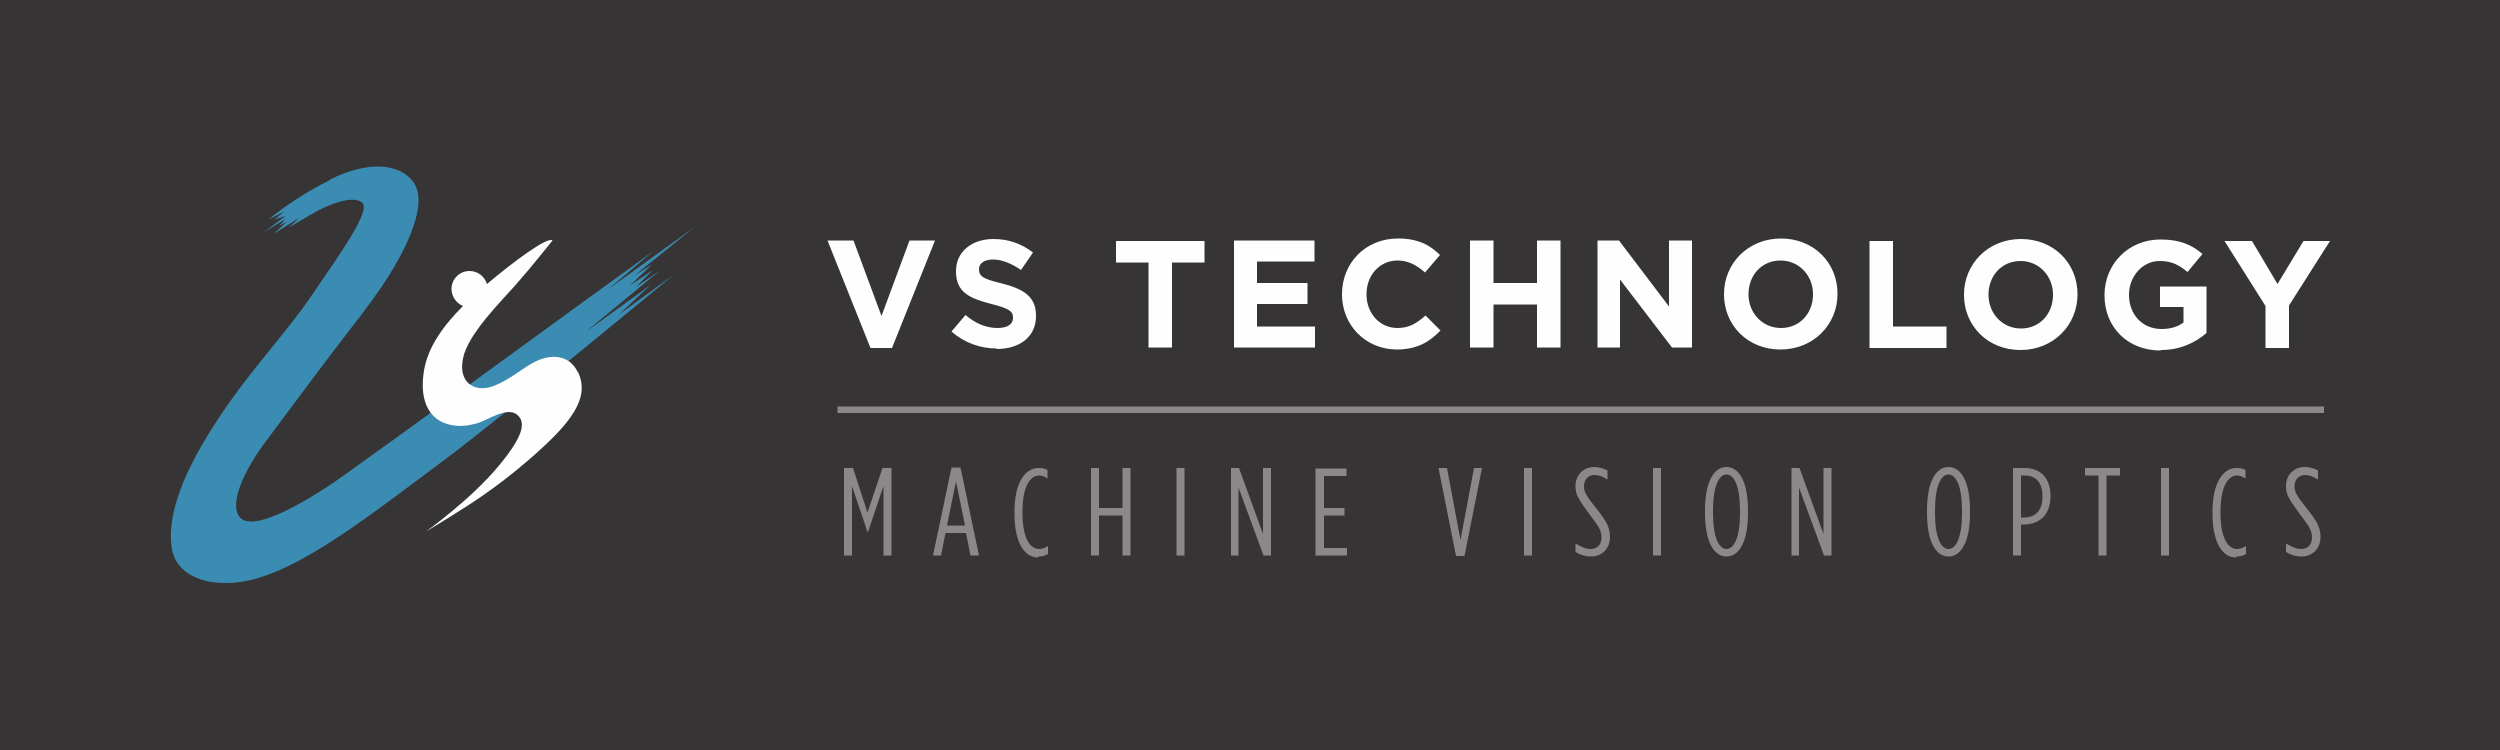
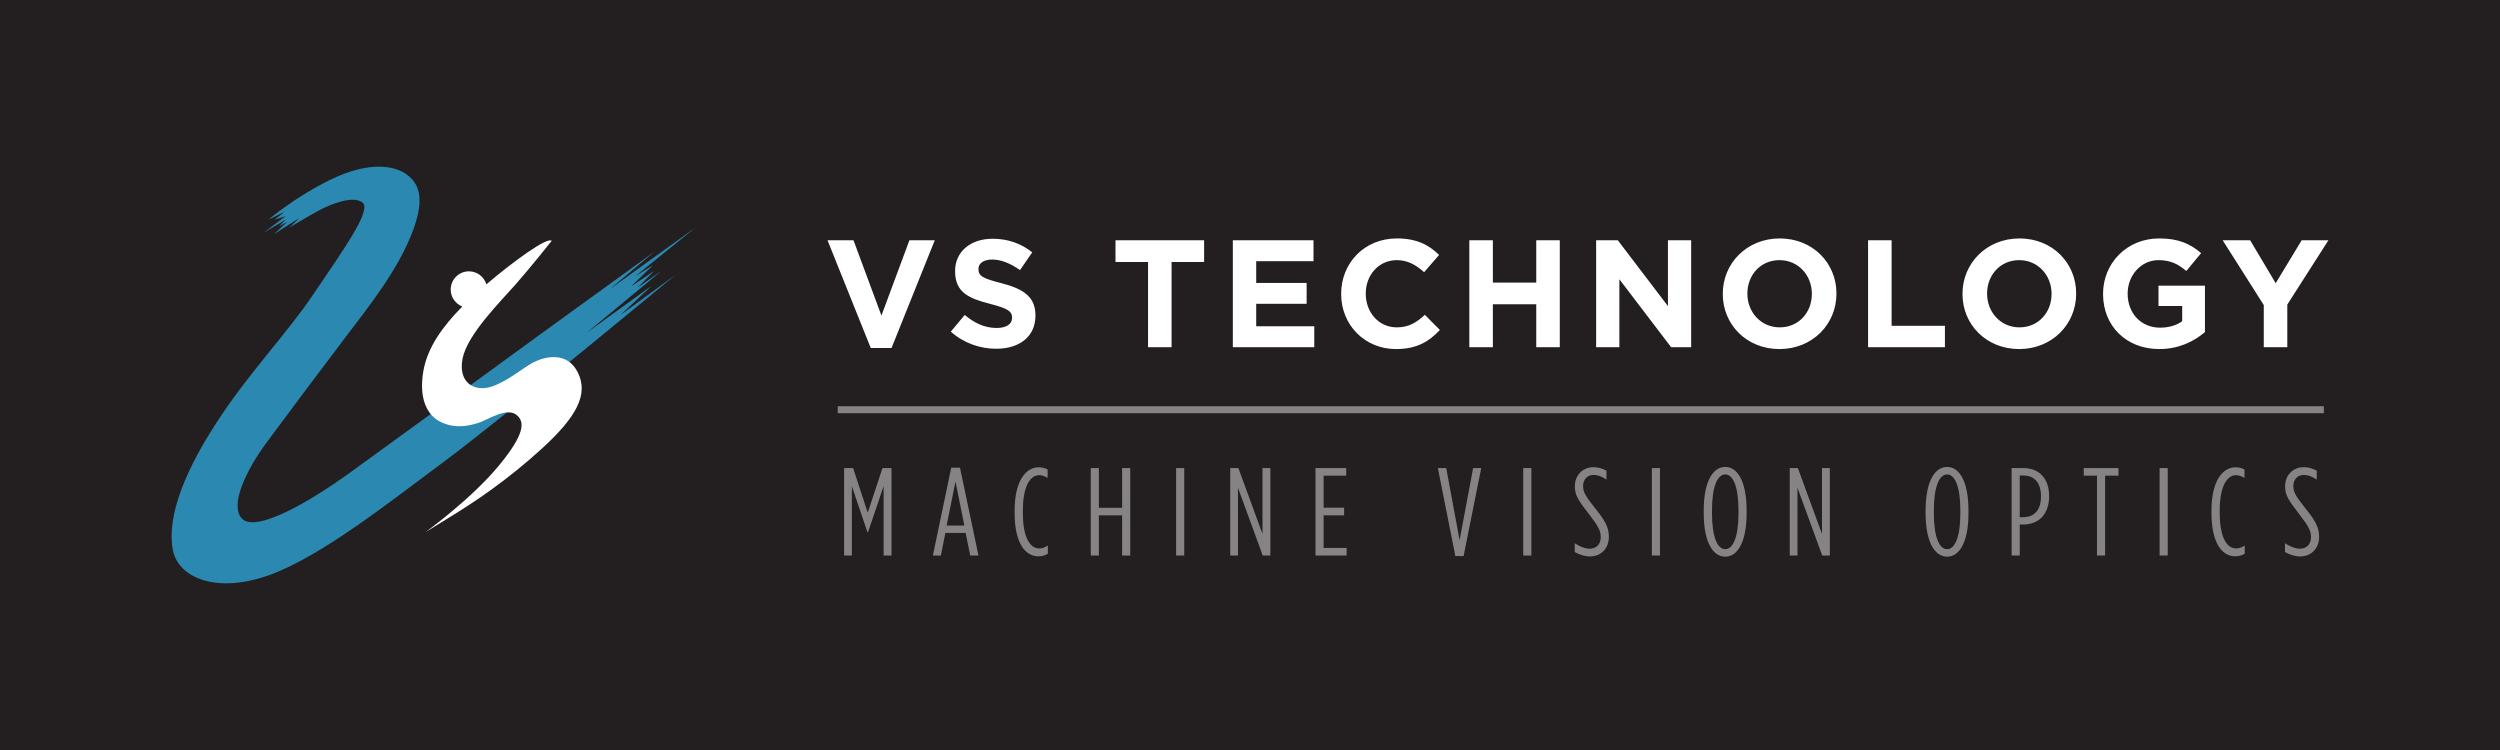
- <svg xmlns="http://www.w3.org/2000/svg" xml:space="preserve" width="Auto" height="Auto" version="1.1" style="shape-rendering:geometricPrecision; text-rendering:geometricPrecision; image-rendering:optimizeQuality; fill-rule:evenodd; clip-rule:evenodd" viewBox="0 0 5000 1500">
-   <defs>
-     <style type="text/css">
-    
-     .fil0 {fill:#373435;fill-rule:nonzero}
-     .fil3 {fill:#3B8CB2;fill-rule:nonzero}
-     .fil1 {fill:#8A8888;fill-rule:nonzero}
-     .fil2 {fill:#FEFEFE;fill-rule:nonzero}
-    
-   </style>
+ <svg xmlns="http://www.w3.org/2000/svg" viewBox="0 0 480 144" height="54" width="180" xml:space="preserve" id="svg2" version="1.1">
+   <defs id="defs6">
+     <clipPath id="clipPath20" clipPathUnits="userSpaceOnUse">
+       <path id="path18" d="M 0,108 H 360 V 0 H 0 Z" />
+     </clipPath>
  </defs>
-   <g id="Layer_x0020_1">
-     <polygon class="fil0" points="0,1500 5000,1500 5000,0 0,0 " />
-     <path class="fil1" d="M1688 1111l16 0 0 -139 31 92 1 0 31 -92 0 139 16 0 0 -175 -18 0 -30 89 -29 -89 -18 0 0 175zm178 0l16 0 9 -45 41 0 9 45 17 0 -37 -176 -18 0 -37 176zm28 -60l18 -88 18 88 -36 0zm183 62c8,0 14,-2 19,-5l0 -16c-6,4 -12,6 -18,6 -18,0 -33,-22 -33,-71l0 -5c0,-48 15,-71 33,-71 6,0 11,2 17,6l0 -17c-6,-3 -10,-4 -18,-4 -26,0 -48,28 -48,87l0 5c0,59 21,87 47,87zm105 -2l16 0 0 -80 47 0 0 80 16 0 0 -175 -16 0 0 80 -47 0 0 -80 -16 0 0 175zm171 0l16 0 0 -175 -16 0 0 175zm108 0l16 0 0 -136 50 136 15 0 0 -175 -16 0 0 132 -48 -132 -16 0 0 175zm171 0l62 0 0 -15 -46 0 0 -65 41 0 0 -15 -41 0 0 -64 45 0 0 -15 -62 0 0 175zm280 1l17 0 35 -176 -16 0 -27 144 -27 -144 -17 0 35 176zm136 -1l16 0 0 -175 -16 0 0 175zm134 2c21,0 38,-15 38,-39l0 0c0,-19 -7,-32 -29,-59 -18,-23 -23,-31 -23,-42l0 -1c0,-13 9,-22 21,-22 8,0 16,3 26,9l0 -18c-8,-4 -16,-7 -27,-7 -21,0 -37,16 -37,38l0 1c0,17 7,27 29,57 18,23 23,32 23,45l0 0c0,15 -9,23 -22,23 -9,0 -18,-4 -30,-11l0 17c10,6 20,9 31,9zm124 -2l16 0 0 -175 -16 0 0 175zm147 2c25,0 43,-29 43,-87l0 -5c0,-58 -18,-87 -43,-87 -25,0 -43,29 -43,87l0 5c0,58 18,87 43,87zm0 -15c-15,0 -27,-23 -27,-72l0 -5c0,-49 12,-72 27,-72 15,0 27,23 27,72l0 5c0,49 -12,72 -27,72zm129 13l16 0 0 -136 50 136 15 0 0 -175 -16 0 0 132 -48 -132 -16 0 0 175zm315 2c25,0 43,-29 43,-87l0 -5c0,-58 -18,-87 -43,-87 -25,0 -43,29 -43,87l0 5c0,58 18,87 43,87zm0 -15c-15,0 -27,-23 -27,-72l0 -5c0,-49 12,-72 27,-72 15,0 27,23 27,72l0 5c0,49 -12,72 -27,72zm129 13l16 0 0 -62 7 0c33,-1 52,-22 52,-57l0 0c0,-36 -20,-56 -52,-56l-23 0 0 175zm16 -77l0 -83 8 0c21,0 35,14 35,41l0 1c0,27 -13,41 -35,42l-8 0zm155 77l16 0 0 -160 27 0 0 -15 -70 0 0 15 27 0 0 160zm125 0l16 0 0 -175 -16 0 0 175zm151 2c8,0 14,-2 19,-5l0 -16c-6,4 -12,6 -18,6 -18,0 -33,-22 -33,-71l0 -5c0,-48 15,-71 33,-71 6,0 11,2 17,6l0 -17c-6,-3 -10,-4 -18,-4 -26,0 -48,28 -48,87l0 5c0,59 21,87 47,87zm130 0c21,0 38,-15 38,-39l0 0c0,-19 -7,-32 -29,-59 -18,-23 -23,-31 -23,-42l0 -1c0,-13 9,-22 21,-22 8,0 16,3 26,9l0 -18c-8,-4 -16,-7 -27,-7 -21,0 -37,16 -37,38l0 1c0,17 7,27 29,57 18,23 23,32 23,45l0 0c0,15 -9,23 -22,23 -9,0 -18,-4 -30,-11l0 17c10,6 20,9 31,9z" />
-     <path class="fil2" d="M1742 696l42 0 86 -215 -51 0 -56 151 -56 -151 -52 0 86 215zm251 2c46,0 79,-24 79,-66l0 -1c0,-37 -24,-53 -68,-64 -37,-9 -46,-14 -46,-28l0 -1c0,-10 9,-19 28,-19 18,0 37,8 56,21l24 -35c-22,-17 -48,-27 -79,-27 -44,0 -75,26 -75,64l0 1c0,42 28,54 71,65 36,9 43,15 43,27l0 1c0,13 -12,20 -31,20 -24,0 -45,-10 -64,-26l-28 33c26,23 58,34 91,34zm304 -3l47 0 0 -170 65 0 0 -43 -177 0 0 43 65 0 0 170zm170 0l163 0 0 -42 -116 0 0 -45 101 0 0 -42 -101 0 0 -43 115 0 0 -42 -161 0 0 214zm326 4c41,0 66,-15 88,-38l-30 -30c-17,15 -32,25 -56,25 -37,0 -62,-31 -62,-67l0 -1c0,-37 26,-67 62,-67 21,0 38,9 55,24l30 -35c-20,-20 -44,-33 -84,-33 -66,0 -112,50 -112,111l0 1c0,61 47,110 110,110zm147 -4l47 0 0 -86 87 0 0 86 47 0 0 -214 -47 0 0 85 -87 0 0 -85 -47 0 0 214zm254 0l46 0 0 -136 104 136 40 0 0 -214 -46 0 0 132 -100 -132 -43 0 0 214zm367 4c66,0 114,-50 114,-111l0 -1c0,-61 -47,-110 -113,-110 -66,0 -114,50 -114,111l0 1c0,61 47,110 113,110zm1 -43c-38,0 -65,-31 -65,-67l0 -1c0,-37 26,-67 64,-67 38,0 65,31 65,67l0 1c0,37 -26,67 -64,67zm177 40l154 0 0 -43 -107 0 0 -171 -47 0 0 214zm302 4c66,0 114,-50 114,-111l0 -1c0,-61 -47,-110 -113,-110 -66,0 -114,50 -114,111l0 1c0,61 47,110 113,110zm1 -43c-38,0 -65,-31 -65,-67l0 -1c0,-37 26,-67 64,-67 38,0 65,31 65,67l0 1c0,37 -26,67 -64,67zm280 43c39,0 69,-15 91,-34l0 -93 -93 0 0 41 47 0 0 31c-12,9 -27,13 -44,13 -38,0 -65,-29 -65,-68l0 -1c0,-36 27,-67 61,-67 25,0 39,8 56,22l30 -36c-22,-19 -46,-29 -84,-29 -65,0 -112,50 -112,111l0 1c0,63 46,110 112,110zm209 -4l47 0 0 -85 82 -129 -53 0 -52 86 -51 -86 -55 0 82 130 0 84z" />
-     <polygon class="fil1" points="1675,826 4648,826 4648,813 1675,813 " />
-     <path class="fil3" d="M662 359c-72,35 -125,80 -125,80l32 -16 -20 16 22 -7 -44 33 44 -27 -13 14 16 -9 -27 25 51 -32 -20 19c0,0 38,-23 60,-35 22,-11 67,-30 86,-15 19,15 -42,100 -98,182 -55,82 -129,156 -195,259 -76,116 -97,198 -87,253 7,40 47,67 106,67l2 0c25,0 54,-5 85,-17 105,-38 243,-149 353,-230 110,-82 458,-370 458,-370l-110 80 63 -59 -130 94 149 -123 -48 33 34 -34 -46 31 44 -42 -35 22 120 -97 -172 124 90 -76c0,0 -155,112 -207,150 -52,38 -335,244 -407,295 -72,52 -183,118 -212,89 -26,-27 10,-99 49,-151 38,-51 116,-156 160,-213 45,-58 102,-130 132,-206 30,-77 10,-104 -15,-120 -12,-7 -29,-13 -51,-13 -25,0 -58,7 -96,26z" />
-     <path class="fil2" d="M1156 745c-21,-44 -67,-32 -87,-21 -21,10 -52,38 -85,49 -35,12 -68,-8 -58,-56 9,-48 76,-114 106,-148 30,-34 73,-88 73,-88 -9,-9 -79,43 -131,87 -5,-15 -18,-26 -35,-26 -20,0 -36,16 -36,36 0,15 10,29 23,34 -40,40 -70,82 -78,129 -9,55 7,89 36,103 29,13 54,7 72,2 20,-6 60,-35 80,-15 12,12 17,34 -38,100 -55,67 -146,132 -146,132 0,0 40,-24 68,-42 29,-18 95,-61 164,-125 70,-64 93,-108 72,-152z" />
+   <g transform="matrix(1.333333,0,0,-1.333333,0,144)" id="g10">
+     <path id="path12" style="fill:#231f20;fill-opacity:1;fill-rule:nonzero;stroke:none" d="M 0,0 H 360 V 108 H 0 Z" />
+     <g id="g14">
+       <g clip-path="url(#clipPath20)" id="g16">
+         <g transform="translate(121.5524,28.0002)" id="g22">
+           <path id="path24" style="fill:#868384;fill-opacity:1;fill-rule:nonzero;stroke:none" d="M 0,0 H 1.116 V 9.99 L 3.366,3.348 H 3.438 L 5.688,9.99 V 0 H 6.822 V 12.6 H 5.526 L 3.402,6.174 1.296,12.6 H 0 Z m 12.78,0 h 1.152 l 0.648,3.258 h 2.916 L 18.162,0 h 1.188 l -2.664,12.654 h -1.26 z m 1.98,4.32 1.278,6.336 1.278,-6.336 z m 13.194,-4.428 c 0.558,0 0.99,0.126 1.386,0.378 V 1.44 C 28.89,1.152 28.512,1.026 28.08,1.026 c -1.296,0 -2.34,1.566 -2.34,5.094 v 0.36 c 0,3.474 1.044,5.094 2.34,5.094 0.414,0 0.756,-0.126 1.224,-0.396 v 1.224 c -0.414,0.198 -0.72,0.306 -1.296,0.306 -1.854,0 -3.456,-1.98 -3.456,-6.228 V 6.12 c 0,-4.248 1.494,-6.228 3.402,-6.228 M 35.514,0 h 1.17 v 5.796 h 3.348 V 0 h 1.17 v 12.6 h -1.17 V 6.876 H 36.684 V 12.6 h -1.17 z m 12.294,0 h 1.17 v 12.6 h -1.17 z m 7.794,0 h 1.116 V 9.756 L 60.282,0 H 61.38 V 12.6 H 60.246 V 3.114 L 56.772,12.6 h -1.17 z M 67.878,0 H 72.36 V 1.098 H 69.048 V 5.796 H 72 v 1.098 h -2.952 v 4.608 h 3.258 V 12.6 h -4.428 z m 20.141,-0.072 h 1.188 L 91.745,12.6 h -1.17 L 88.631,2.214 86.705,12.6 H 85.499 Z M 97.793,0 h 1.17 v 12.6 h -1.17 z m 9.612,-0.126 c 1.53,0 2.718,1.098 2.718,2.808 V 2.7 c 0,1.35 -0.504,2.304 -2.088,4.248 -1.296,1.638 -1.62,2.232 -1.62,3.042 v 0.036 c 0,0.954 0.63,1.584 1.512,1.584 0.594,0 1.17,-0.216 1.854,-0.666 v 1.278 c -0.576,0.306 -1.152,0.504 -1.908,0.504 -1.476,0 -2.646,-1.134 -2.646,-2.754 V 9.936 c 0,-1.224 0.468,-1.962 2.106,-4.068 1.296,-1.674 1.62,-2.322 1.62,-3.204 V 2.646 c 0,-1.044 -0.648,-1.656 -1.602,-1.656 -0.63,0 -1.296,0.252 -2.142,0.774 v -1.26 c 0.738,-0.396 1.422,-0.63 2.196,-0.63 M 116.315,0 h 1.17 v 12.6 h -1.17 z m 10.566,-0.162 c 1.782,0 3.078,2.106 3.078,6.264 v 0.396 c 0,4.158 -1.296,6.264 -3.078,6.264 -1.782,0 -3.096,-2.106 -3.096,-6.264 V 6.102 c 0,-4.158 1.314,-6.264 3.096,-6.264 m 0,1.08 c -1.08,0 -1.908,1.638 -1.908,5.184 v 0.396 c 0,3.546 0.828,5.184 1.908,5.184 1.08,0 1.908,-1.638 1.908,-5.184 V 6.102 c 0,-3.546 -0.828,-5.184 -1.908,-5.184 M 136.169,0 h 1.116 V 9.756 L 140.849,0 h 1.098 v 12.6 h -1.134 V 3.114 l -3.474,9.486 h -1.17 z m 22.661,-0.162 c 1.782,0 3.078,2.106 3.078,6.264 v 0.396 c 0,4.158 -1.296,6.264 -3.078,6.264 -1.782,0 -3.096,-2.106 -3.096,-6.264 V 6.102 c 0,-4.158 1.314,-6.264 3.096,-6.264 m 0,1.08 c -1.08,0 -1.908,1.638 -1.908,5.184 v 0.396 c 0,3.546 0.828,5.184 1.908,5.184 1.08,0 1.908,-1.638 1.908,-5.184 V 6.102 c 0,-3.546 -0.828,-5.184 -1.908,-5.184 M 168.118,0 h 1.17 v 4.464 h 0.504 c 2.34,0.036 3.726,1.566 3.726,4.086 v 0.036 c 0,2.556 -1.458,4.014 -3.726,4.014 h -1.674 z m 1.17,5.526 v 5.994 h 0.558 c 1.53,0 2.502,-1.026 2.502,-2.97 V 8.514 c 0,-1.908 -0.918,-2.97 -2.502,-2.988 z M 180.412,0 h 1.17 v 11.502 h 1.926 V 12.6 h -5.004 v -1.098 h 1.908 z m 9.018,0 h 1.17 v 12.6 h -1.17 z m 10.872,-0.108 c 0.558,0 0.99,0.126 1.386,0.378 v 1.17 c -0.45,-0.288 -0.828,-0.414 -1.26,-0.414 -1.296,0 -2.34,1.566 -2.34,5.094 v 0.36 c 0,3.474 1.044,5.094 2.34,5.094 0.414,0 0.756,-0.126 1.224,-0.396 v 1.224 c -0.414,0.198 -0.72,0.306 -1.296,0.306 -1.854,0 -3.456,-1.98 -3.456,-6.228 V 6.12 c 0,-4.248 1.494,-6.228 3.402,-6.228 m 9.378,-0.018 c 1.53,0 2.718,1.098 2.718,2.808 V 2.7 c 0,1.35 -0.504,2.304 -2.088,4.248 -1.296,1.638 -1.62,2.232 -1.62,3.042 v 0.036 c 0,0.954 0.63,1.584 1.512,1.584 0.594,0 1.17,-0.216 1.854,-0.666 v 1.278 c -0.576,0.306 -1.152,0.504 -1.908,0.504 -1.476,0 -2.646,-1.134 -2.646,-2.754 V 9.936 c 0,-1.224 0.468,-1.962 2.106,-4.068 1.296,-1.674 1.62,-2.322 1.62,-3.204 V 2.646 c 0,-1.044 -0.648,-1.656 -1.602,-1.656 -0.63,0 -1.296,0.252 -2.142,0.774 v -1.26 c 0.738,-0.396 1.422,-0.63 2.196,-0.63" />
+         </g>
+         <g transform="translate(125.3884,57.8902)" id="g26">
+           <path id="path28" style="fill:#ffffff;fill-opacity:1;fill-rule:nonzero;stroke:none" d="M 0,0 H 2.992 L 9.218,15.51 H 5.566 L 1.54,4.664 -2.486,15.51 h -3.74 z m 18.062,-0.11 c 3.322,0 5.654,1.716 5.654,4.774 v 0.044 c 0,2.684 -1.76,3.806 -4.884,4.62 -2.662,0.682 -3.322,1.012 -3.322,2.024 v 0.044 c 0,0.748 0.682,1.342 1.98,1.342 1.298,0 2.64,-0.572 4.004,-1.518 l 1.76,2.552 c -1.562,1.254 -3.476,1.958 -5.72,1.958 -3.146,0 -5.39,-1.848 -5.39,-4.642 v -0.044 c 0,-3.058 2.002,-3.916 5.104,-4.708 2.574,-0.66 3.102,-1.1 3.102,-1.958 V 4.334 c 0,-0.902 -0.836,-1.452 -2.222,-1.452 -1.76,0 -3.212,0.726 -4.598,1.87 L 11.528,2.354 C 13.376,0.704 15.73,-0.11 18.062,-0.11 M 39.93,0.11 h 3.388 v 12.276 h 4.686 v 3.124 h -12.76 v -3.124 h 4.686 z m 12.21,0 h 11.726 v 3.014 h -8.36 v 3.234 h 7.26 v 3.014 h -7.26 v 3.124 h 8.25 V 15.51 H 52.14 Z m 23.496,-0.264 c 2.97,0 4.73,1.056 6.314,2.75 l -2.156,2.178 c -1.21,-1.1 -2.288,-1.804 -4.048,-1.804 -2.64,0 -4.466,2.2 -4.466,4.84 v 0.044 c 0,2.64 1.87,4.796 4.466,4.796 1.54,0 2.75,-0.66 3.938,-1.738 l 2.156,2.486 c -1.43,1.408 -3.168,2.376 -6.072,2.376 -4.73,0 -8.03,-3.586 -8.03,-7.964 V 7.766 c 0,-4.422 3.366,-7.92 7.898,-7.92 m 10.56,0.264 h 3.388 v 6.182 h 6.248 V 0.11 h 3.388 v 15.4 H 95.832 V 9.416 h -6.248 v 6.094 h -3.388 z m 18.259,0 h 3.344 V 9.9 l 7.458,-9.79 h 2.882 v 15.4 h -3.344 V 6.028 l -7.216,9.482 h -3.124 z m 26.4,-0.264 c 4.752,0 8.206,3.586 8.206,7.964 v 0.044 c 0,4.378 -3.41,7.92 -8.162,7.92 -4.752,0 -8.206,-3.586 -8.206,-7.964 V 7.766 c 0,-4.378 3.41,-7.92 8.162,-7.92 m 0.044,3.124 c -2.728,0 -4.664,2.2 -4.664,4.84 v 0.044 c 0,2.64 1.892,4.796 4.62,4.796 2.728,0 4.664,-2.2 4.664,-4.84 V 7.766 c 0,-2.64 -1.892,-4.796 -4.62,-4.796 m 12.716,-2.86 h 11.066 v 3.08 h -7.678 v 12.32 h -3.388 z m 21.758,-0.264 c 4.752,0 8.206,3.586 8.206,7.964 v 0.044 c 0,4.378 -3.41,7.92 -8.162,7.92 -4.752,0 -8.206,-3.586 -8.206,-7.964 V 7.766 c 0,-4.378 3.41,-7.92 8.162,-7.92 m 0.044,3.124 c -2.728,0 -4.664,2.2 -4.664,4.84 v 0.044 c 0,2.64 1.892,4.796 4.62,4.796 2.728,0 4.664,-2.2 4.664,-4.84 V 7.766 c 0,-2.64 -1.892,-4.796 -4.62,-4.796 m 20.13,-3.124 c 2.816,0 4.994,1.1 6.578,2.442 v 6.688 h -6.688 V 6.05 h 3.41 v -2.2 c -0.858,-0.616 -1.958,-0.924 -3.19,-0.924 -2.728,0 -4.664,2.068 -4.664,4.884 v 0.044 c 0,2.618 1.958,4.796 4.422,4.796 1.782,0 2.838,-0.572 4.026,-1.562 l 2.134,2.574 c -1.606,1.364 -3.278,2.112 -6.05,2.112 -4.664,0 -8.074,-3.586 -8.074,-7.964 V 7.766 c 0,-4.554 3.3,-7.92 8.096,-7.92 m 15.048,0.264 h 3.388 v 6.138 l 5.918,9.262 h -3.85 l -3.74,-6.182 -3.674,6.182 h -3.96 l 5.918,-9.328 z" />
+         </g>
+         <path id="path30" style="fill:#868384;fill-opacity:1;fill-rule:nonzero;stroke:none" d="m 334.635,48.5 h -214 v 1 h 214 z" />
+         <g transform="translate(47.6484,82.154)" id="g32">
+           <path id="path34" style="fill:#2b88b0;fill-opacity:1;fill-rule:nonzero;stroke:none" d="m 0,0 c -5.215,-2.543 -9.001,-5.794 -9.001,-5.794 l 2.338,1.148 -1.454,-1.167 1.596,0.539 -3.163,-2.393 3.193,1.909 -0.969,-0.976 1.168,0.633 -1.909,-1.767 3.67,2.329 -1.434,-1.374 c 0,0 2.751,1.668 4.319,2.496 1.568,0.826 4.845,2.194 6.216,1.08 1.368,-1.111 -3.059,-7.195 -7.05,-13.126 -3.992,-5.928 -9.257,-11.247 -14.045,-18.628 -5.441,-8.387 -6.966,-14.281 -6.246,-18.21 0.526,-2.851 3.379,-4.827 7.614,-4.85 h 0.162 c 1.824,0.012 3.896,0.381 6.144,1.193 7.583,2.739 17.526,10.692 25.45,16.563 7.925,5.875 32.981,26.627 32.981,26.627 l -7.895,-5.759 4.505,4.219 -9.354,-6.756 10.723,8.866 -3.422,-2.395 2.422,2.423 -3.335,-2.222 3.165,3.049 -2.537,-1.568 8.636,6.983 -12.369,-8.892 6.498,5.444 c 0,0 -11.147,-8.054 -14.911,-10.789 -3.761,-2.737 -24.095,-17.554 -29.268,-21.275 -5.175,-3.718 -13.193,-8.529 -15.244,-6.392 -1.864,1.942 0.727,7.146 3.508,10.902 2.736,3.701 8.352,11.22 11.501,15.353 3.206,4.211 7.323,9.362 9.47,14.839 2.181,5.558 0.708,7.522 -1.069,8.66 C 9.771,1.453 8.531,1.843 6.909,1.843 5.08,1.843 2.765,1.347 0,0" />
+         </g>
+         <g transform="translate(83.2167,54.3464)" id="g36">
+           <path id="path38" style="fill:#ffffff;fill-opacity:1;fill-rule:nonzero;stroke:none" d="m 0,0 c -1.537,3.136 -4.788,2.273 -6.292,1.53 -1.507,-0.742 -3.759,-2.757 -6.121,-3.539 -2.54,-0.844 -4.874,0.598 -4.19,4.049 0.683,3.449 5.471,8.209 7.609,10.632 2.139,2.423 5.22,6.301 5.22,6.301 -0.625,0.621 -5.677,-3.085 -9.404,-6.264 -0.325,1.08 -1.326,1.873 -2.512,1.873 -1.45,0 -2.623,-1.175 -2.623,-2.623 0,-1.113 0.692,-2.062 1.669,-2.444 -2.855,-2.888 -5.021,-5.913 -5.605,-9.272 -0.683,-3.936 0.486,-6.415 2.566,-7.386 2.081,-0.969 3.899,-0.524 5.212,-0.146 1.42,0.411 4.345,2.509 5.793,1.059 0.879,-0.878 1.225,-2.421 -2.739,-7.21 -3.961,-4.79 -10.516,-9.523 -10.516,-9.523 0,0 2.849,1.74 4.931,3.05 2.081,1.313 6.812,4.39 11.829,8.98 C -0.155,-6.344 1.54,-3.136 0,0" />
+         </g>
+       </g>
+     </g>
  </g>
</svg>
